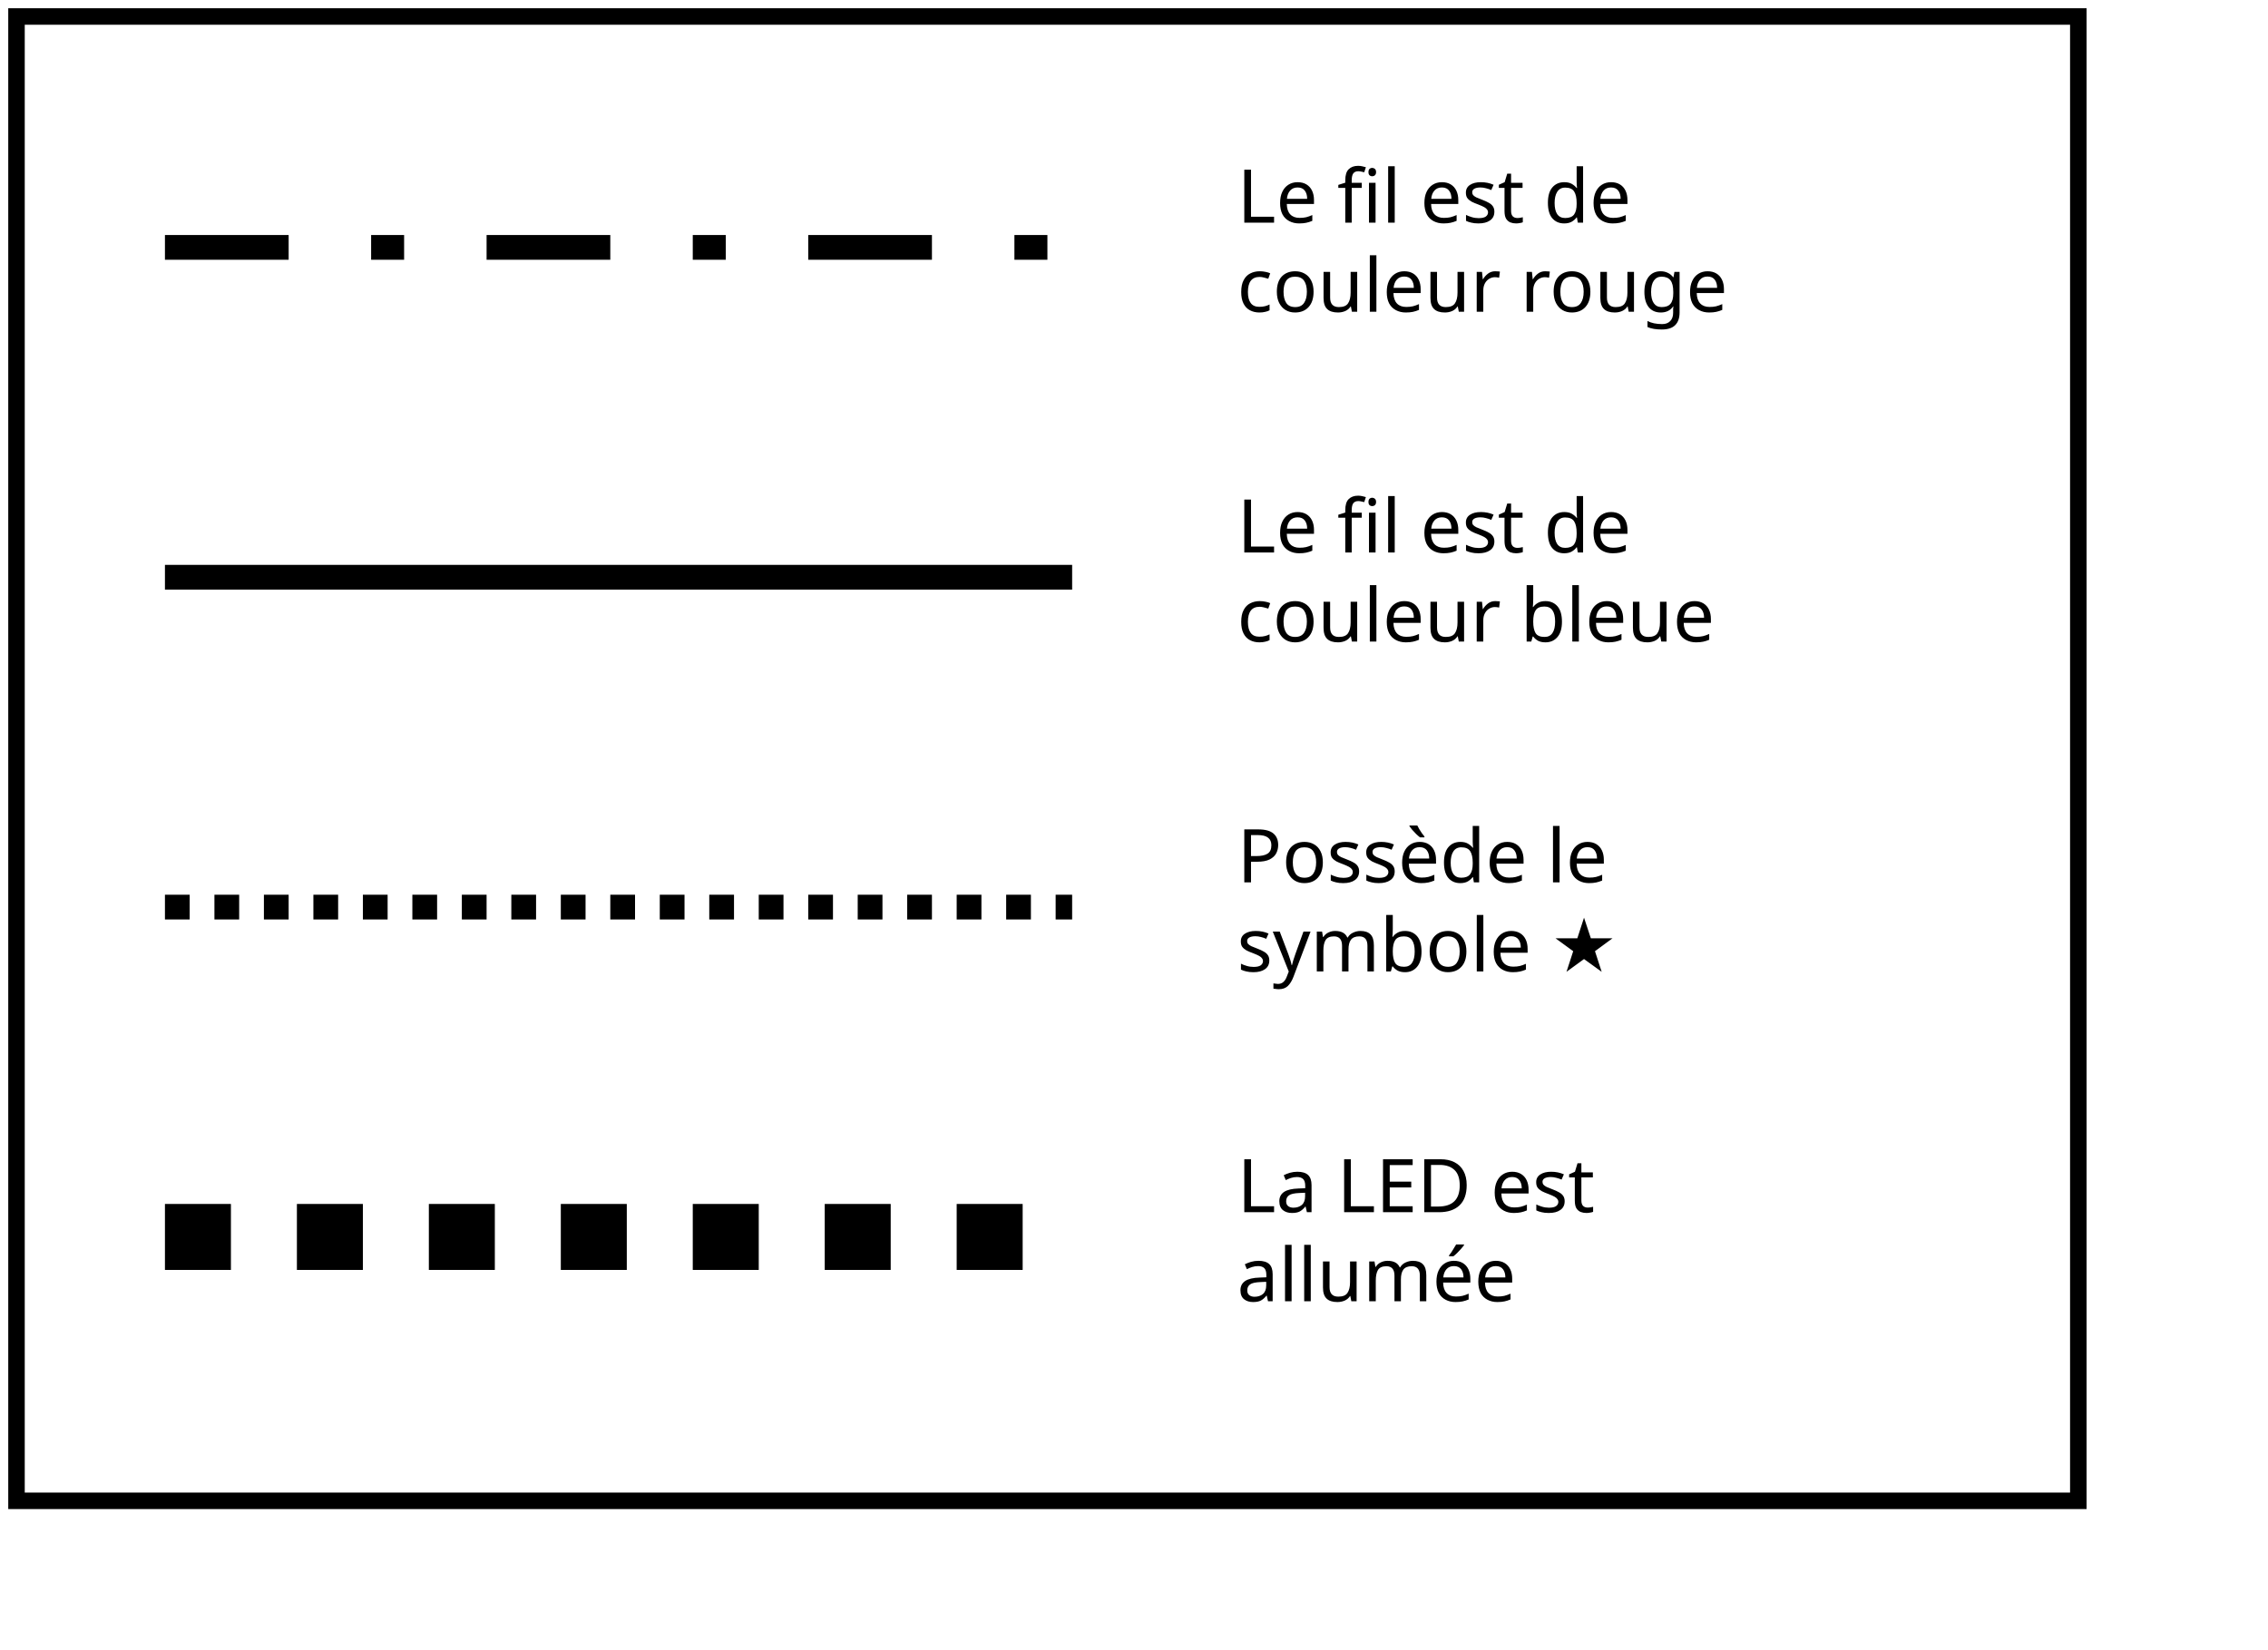
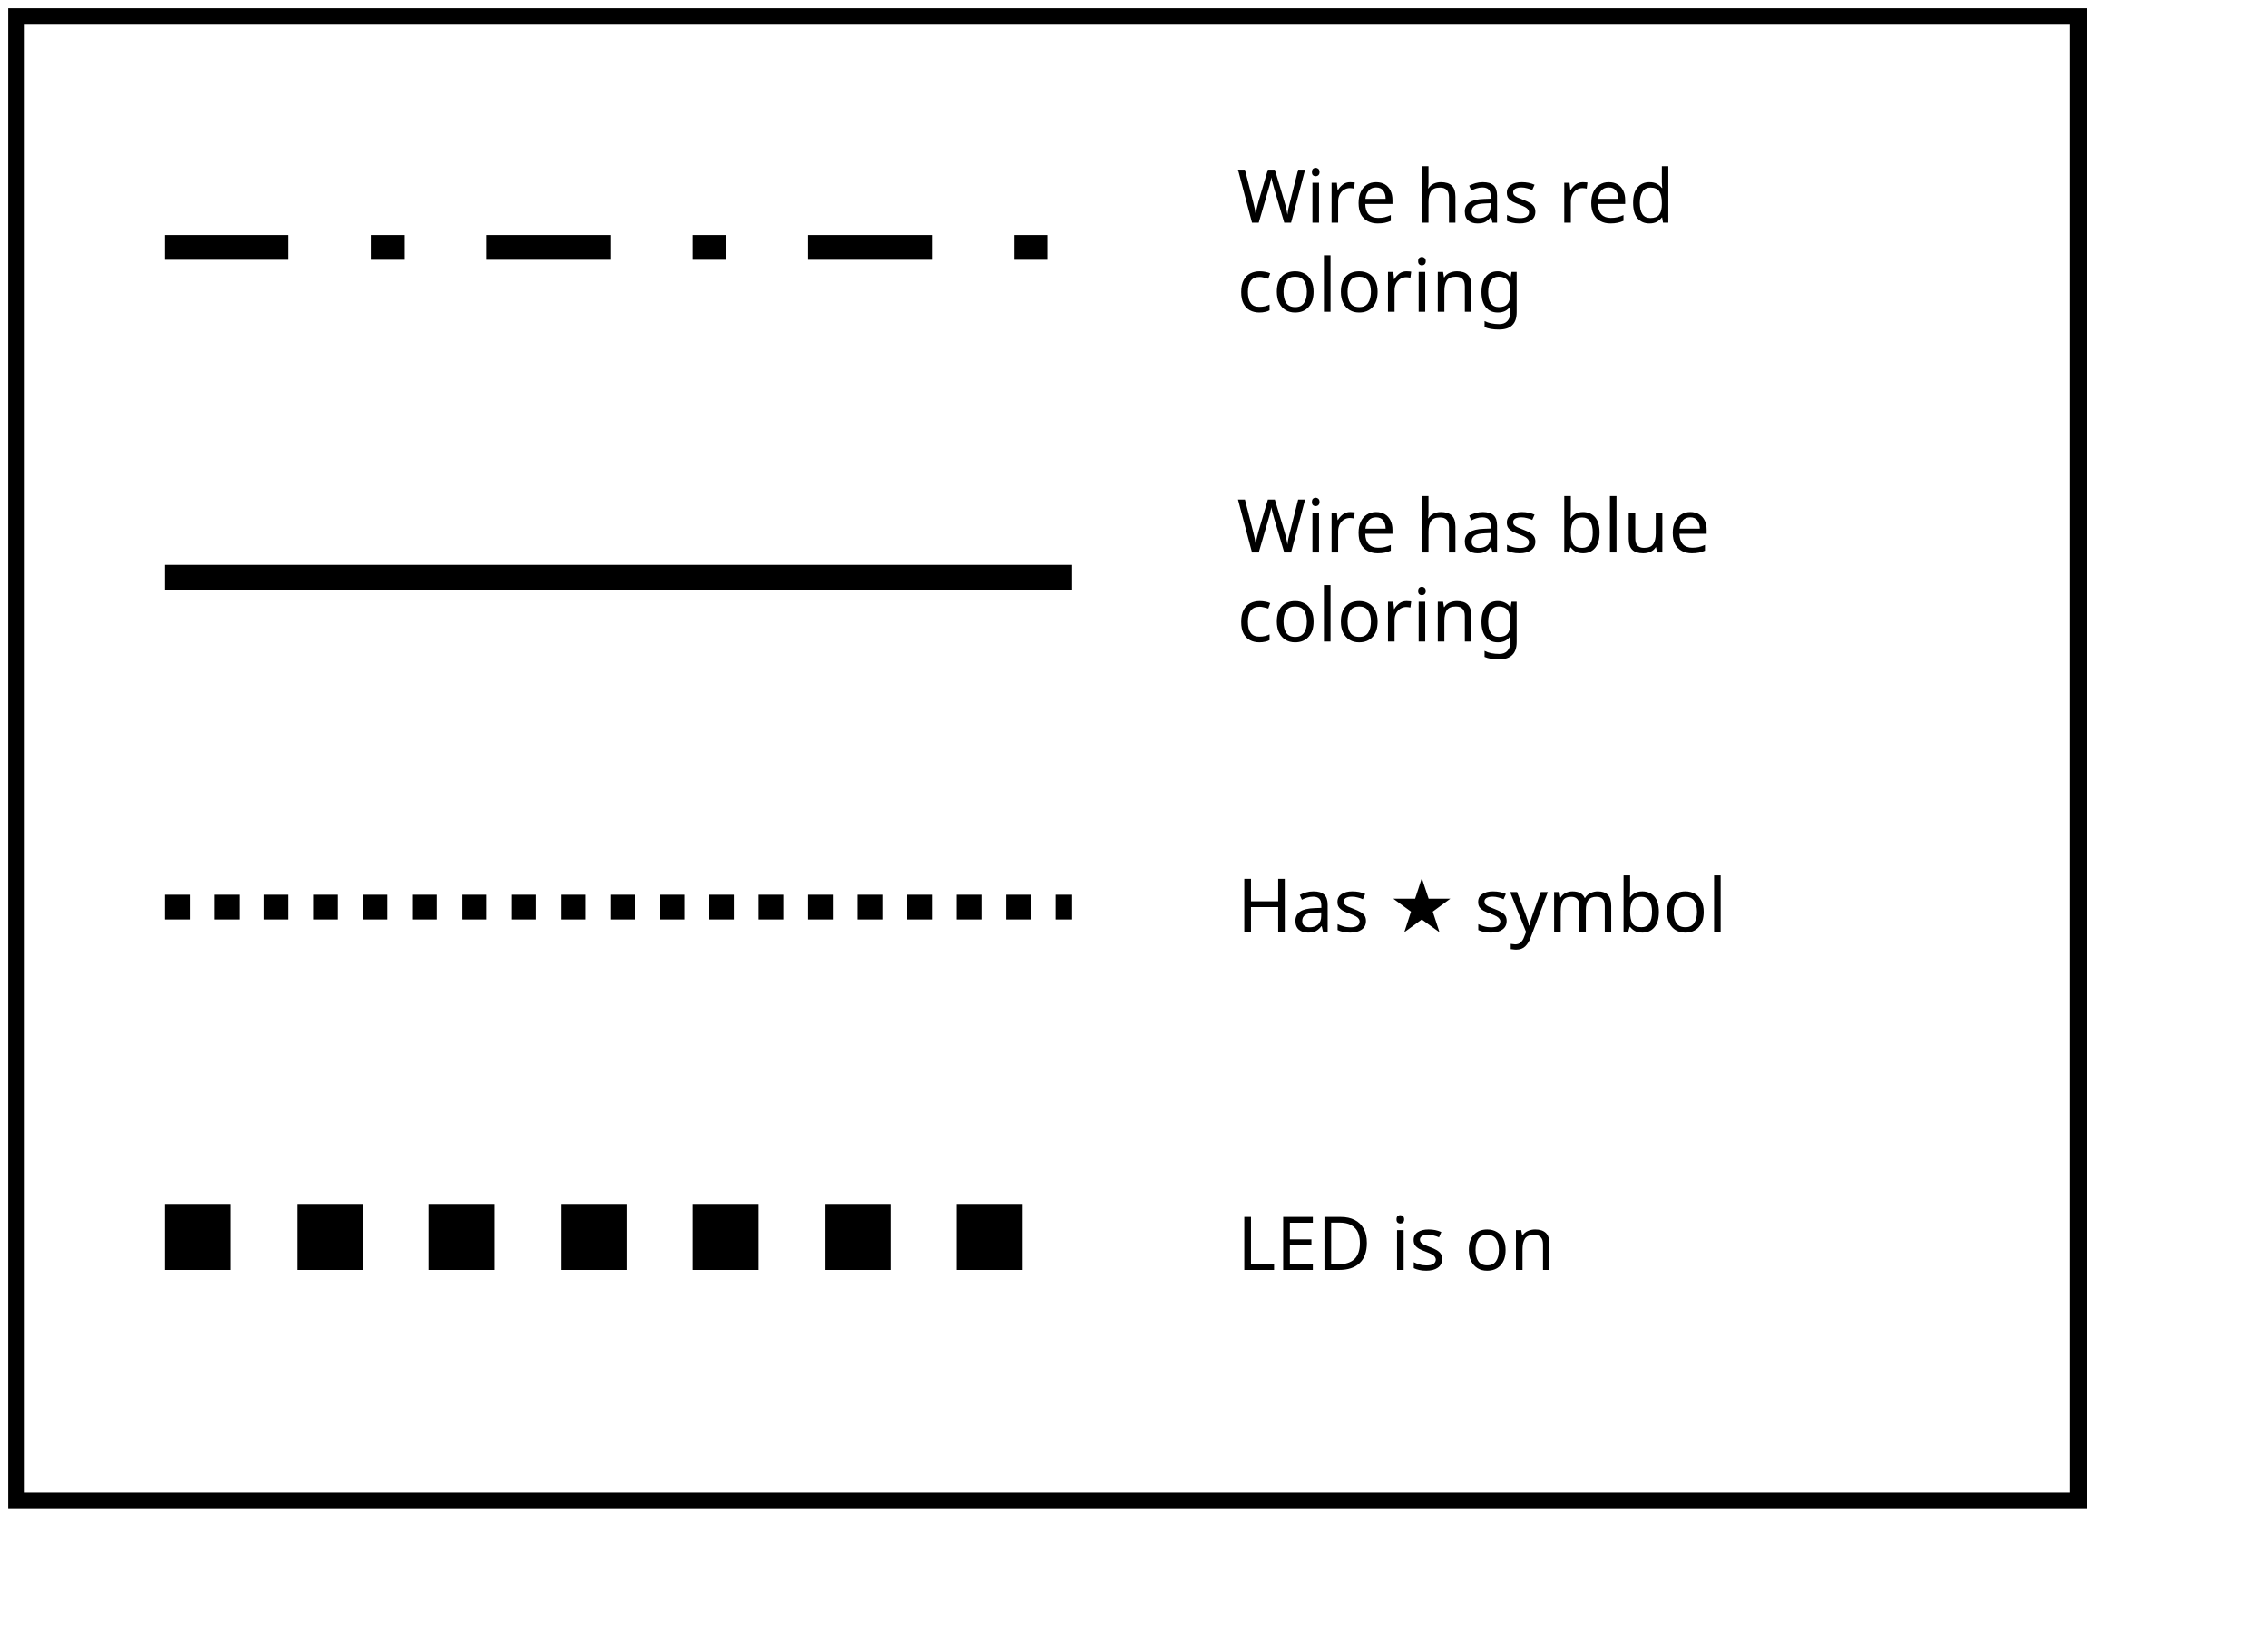
<svg xmlns="http://www.w3.org/2000/svg" width="100%" height="100%" viewBox="0 0 275 200" preserveAspectRatio="xMidYMid meet" version="1.1">
  <rect x="2" y="2" width="250" height="180" stroke="black" fill="none" stroke-width="2" stroke-dasharray="" />
  <line x1="20" x2="130" y1="30" y2="30" stroke="black" stroke-width="3" stroke-dasharray="15,10,4,10" fill="none" />
  <line x1="20" x2="130" y1="70" y2="70" stroke="black" stroke-width="3" stroke-dasharray="" fill="none" />
  <line x1="20" x2="130" y1="110" y2="110" stroke="black" stroke-width="3" stroke-dasharray="3" fill="none" />
  <line x1="20" x2="130" y1="150" y2="150" stroke="black" stroke-width="8" stroke-dasharray="8" fill="none" />
  <text font-family="Special Elite, sans-serif" text-anchor="left-middle" x="150" y="27" font-size="0.75em">
-     <tspan>Le fil est de</tspan>
-     <tspan x="150" dy="1.2em">couleur rouge</tspan>
+     <tspan>Wire has red</tspan>
+     <tspan x="150" dy="1.2em">coloring</tspan>
  </text>
  <text font-family="Special Elite, sans-serif" text-anchor="left-middle" x="150" y="67" font-size="0.75em">
-     <tspan>Le fil est de</tspan>
-     <tspan x="150" dy="1.2em">couleur bleue</tspan>
+     <tspan>Wire has blue</tspan>
+     <tspan x="150" dy="1.2em">coloring</tspan>
  </text>
-   <text font-family="Special Elite, sans-serif" text-anchor="left-middle" x="150" y="107" font-size="0.75em">
-     <tspan>Possède le</tspan>
-     <tspan x="150" dy="1.2em">symbole ★</tspan>
+   <text font-family="Special Elite, sans-serif" text-anchor="left-middle" x="150" y="113" font-size="0.75em">
+     <tspan>Has ★ symbol</tspan>
  </text>
-   <text font-family="Special Elite, sans-serif" text-anchor="left-middle" x="150" y="147" font-size="0.75em">
-     <tspan>La LED est</tspan>
-     <tspan x="150" dy="1.2em">allumée</tspan>
+   <text font-family="Special Elite, sans-serif" text-anchor="left-middle" x="150" y="154" font-size="0.75em">
+     <tspan>LED is on</tspan>
  </text>
</svg>
